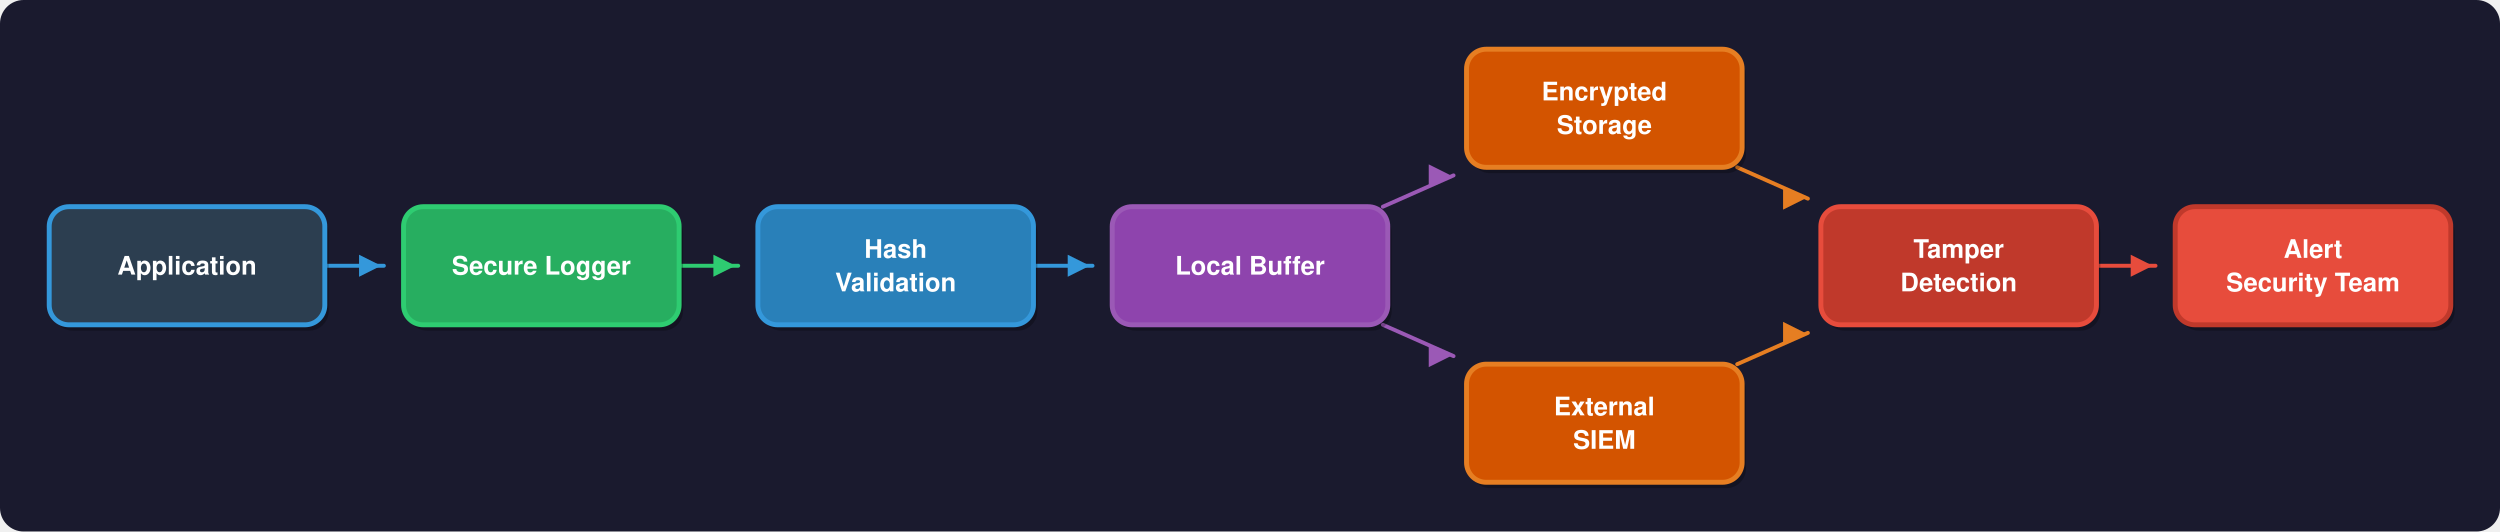
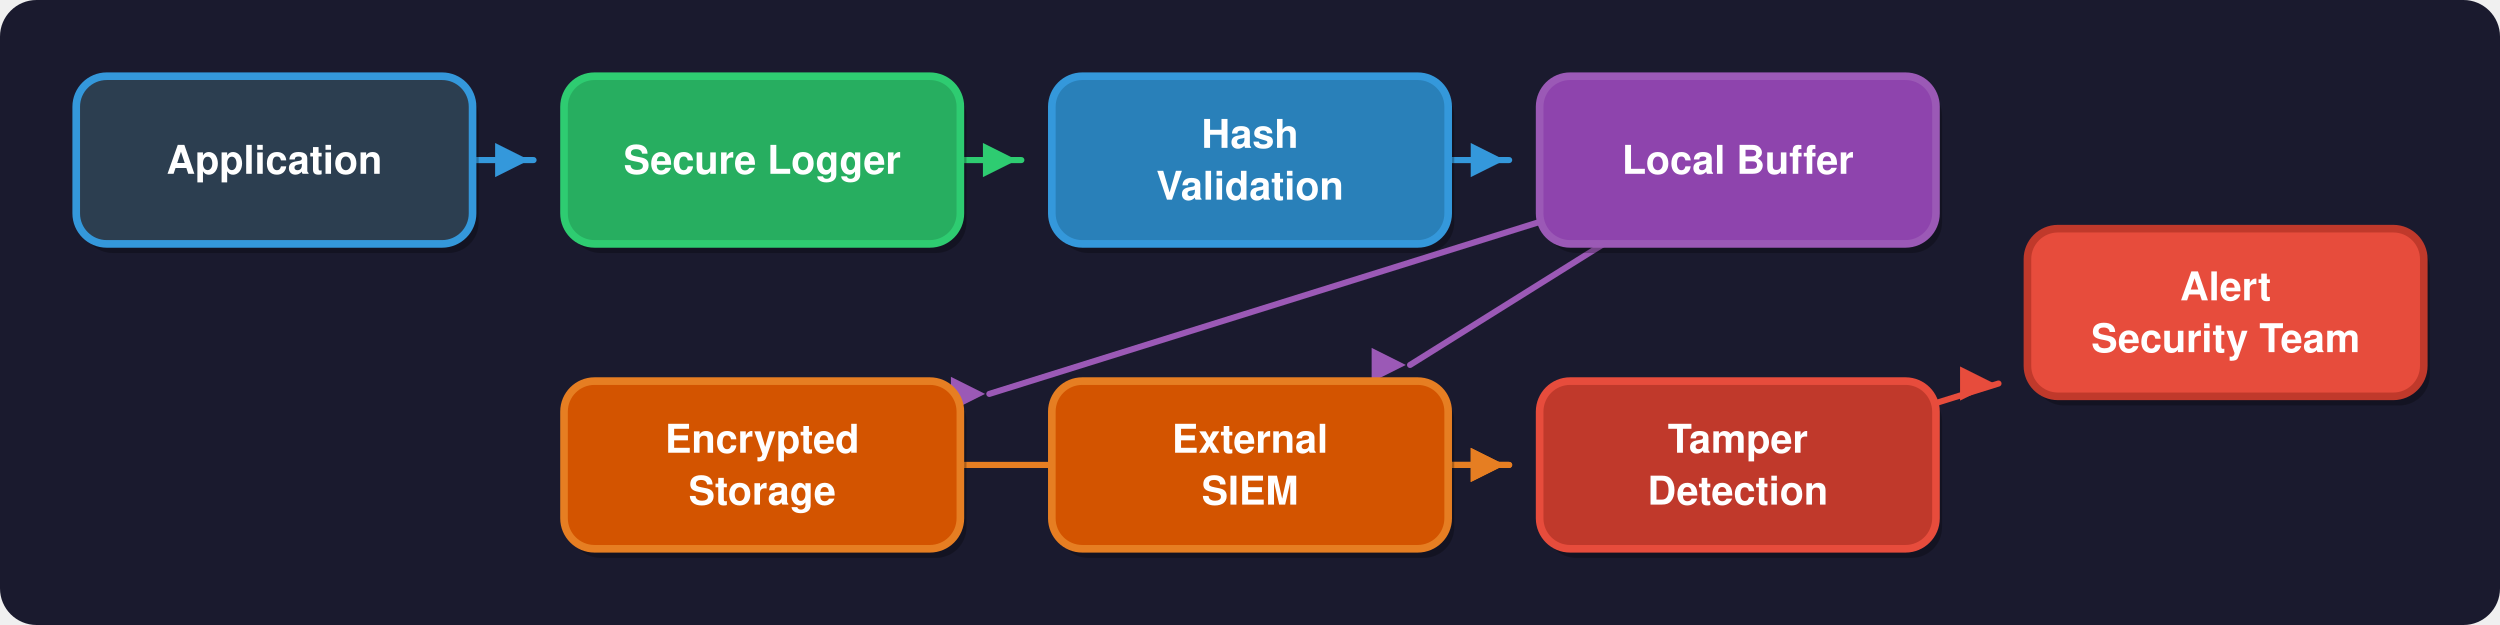
- <svg xmlns="http://www.w3.org/2000/svg" version="1.1" width="1270" height="270" viewBox="-5 15 1270 270">
+ <svg xmlns="http://www.w3.org/2000/svg" version="1.1" width="820" height="205" viewBox="-5 -5 820 205">
  <defs>
-     <marker id="ah9b59b6" viewBox="0 0 10 10" refX="9" refY="5" markerWidth="7" markerHeight="7" orient="auto-start-auto">
-       <path d="M 0 1 L 8 5 L 0 9 z" fill="#9b59b6" />
-     </marker>
    <marker id="ah3498db" viewBox="0 0 10 10" refX="9" refY="5" markerWidth="7" markerHeight="7" orient="auto-start-auto">
      <path d="M 0 1 L 8 5 L 0 9 z" fill="#3498db" />
    </marker>
    <marker id="ahe67e22" viewBox="0 0 10 10" refX="9" refY="5" markerWidth="7" markerHeight="7" orient="auto-start-auto">
      <path d="M 0 1 L 8 5 L 0 9 z" fill="#e67e22" />
    </marker>
+     <marker id="ah2ecc71" viewBox="0 0 10 10" refX="9" refY="5" markerWidth="7" markerHeight="7" orient="auto-start-auto">
+       <path d="M 0 1 L 8 5 L 0 9 z" fill="#2ecc71" />
+     </marker>
+     <marker id="ah9b59b6" viewBox="0 0 10 10" refX="9" refY="5" markerWidth="7" markerHeight="7" orient="auto-start-auto">
+       <path d="M 0 1 L 8 5 L 0 9 z" fill="#9b59b6" />
+     </marker>
    <marker id="ahe74c3c" viewBox="0 0 10 10" refX="9" refY="5" markerWidth="7" markerHeight="7" orient="auto-start-auto">
      <path d="M 0 1 L 8 5 L 0 9 z" fill="#e74c3c" />
    </marker>
-     <marker id="ah2ecc71" viewBox="0 0 10 10" refX="9" refY="5" markerWidth="7" markerHeight="7" orient="auto-start-auto">
-       <path d="M 0 1 L 8 5 L 0 9 z" fill="#2ecc71" />
-     </marker>
  </defs>
-   <rect x="-5" y="15" width="1270" height="270" fill="#1a1a2e" rx="12" ry="12" />
-   <line x1="160.0" y1="150.0" x2="190.0" y2="150.0" stroke="#3498db" stroke-width="2" stroke-linecap="round" marker-end="url(#ah3498db)" />
-   <line x1="340.0" y1="150.0" x2="370.0" y2="150.0" stroke="#2ecc71" stroke-width="2" stroke-linecap="round" marker-end="url(#ah2ecc71)" />
-   <line x1="520.0" y1="150.0" x2="550.0" y2="150.0" stroke="#3498db" stroke-width="2" stroke-linecap="round" marker-end="url(#ah3498db)" />
-   <line x1="697.5" y1="120.0" x2="733.4" y2="104.1" stroke="#9b59b6" stroke-width="2" stroke-linecap="round" marker-end="url(#ah9b59b6)" />
-   <line x1="697.5" y1="180.0" x2="733.4" y2="195.9" stroke="#9b59b6" stroke-width="2" stroke-linecap="round" marker-end="url(#ah9b59b6)" />
-   <line x1="877.5" y1="100.0" x2="913.4" y2="115.9" stroke="#e67e22" stroke-width="2" stroke-linecap="round" marker-end="url(#ahe67e22)" />
-   <line x1="877.5" y1="200.0" x2="913.4" y2="184.1" stroke="#e67e22" stroke-width="2" stroke-linecap="round" marker-end="url(#ahe67e22)" />
-   <line x1="1060.0" y1="150.0" x2="1090.0" y2="150.0" stroke="#e74c3c" stroke-width="2" stroke-linecap="round" marker-end="url(#ahe74c3c)" />
-   <rect x="22" y="123" width="140" height="60" rx="10" ry="10" fill="black" fill-opacity="0.25" />
-   <rect x="20" y="120" width="140" height="60" rx="10" ry="10" fill="#2c3e50" stroke="#3498db" stroke-width="2.5" />
-   <text x="90.0" y="154.5" text-anchor="middle" font-family="Segoe UI,Helvetica,Arial,sans-serif" font-size="13" font-weight="700" fill="#ffffff">Application</text>
-   <rect x="202" y="123" width="140" height="60" rx="10" ry="10" fill="black" fill-opacity="0.25" />
-   <rect x="200" y="120" width="140" height="60" rx="10" ry="10" fill="#27ae60" stroke="#2ecc71" stroke-width="2.5" />
-   <text x="270.0" y="154.5" text-anchor="middle" font-family="Segoe UI,Helvetica,Arial,sans-serif" font-size="13" font-weight="700" fill="#ffffff">Secure Logger</text>
-   <rect x="382" y="123" width="140" height="60" rx="10" ry="10" fill="black" fill-opacity="0.25" />
-   <rect x="380" y="120" width="140" height="60" rx="10" ry="10" fill="#2980b9" stroke="#3498db" stroke-width="2.5" />
-   <text x="450.0" y="146.0" text-anchor="middle" font-family="Segoe UI,Helvetica,Arial,sans-serif" font-size="13" font-weight="700" fill="#ffffff">Hash</text>
-   <text x="450.0" y="163.0" text-anchor="middle" font-family="Segoe UI,Helvetica,Arial,sans-serif" font-size="13" font-weight="700" fill="#ffffff">Validation</text>
-   <rect x="562" y="123" width="140" height="60" rx="10" ry="10" fill="black" fill-opacity="0.25" />
-   <rect x="560" y="120" width="140" height="60" rx="10" ry="10" fill="#8e44ad" stroke="#9b59b6" stroke-width="2.5" />
-   <text x="630.0" y="154.5" text-anchor="middle" font-family="Segoe UI,Helvetica,Arial,sans-serif" font-size="13" font-weight="700" fill="#ffffff">Local Buffer</text>
-   <rect x="742" y="43" width="140" height="60" rx="10" ry="10" fill="black" fill-opacity="0.25" />
-   <rect x="740" y="40" width="140" height="60" rx="10" ry="10" fill="#d35400" stroke="#e67e22" stroke-width="2.5" />
-   <text x="810.0" y="66.0" text-anchor="middle" font-family="Segoe UI,Helvetica,Arial,sans-serif" font-size="13" font-weight="700" fill="#ffffff">Encrypted</text>
-   <text x="810.0" y="83.0" text-anchor="middle" font-family="Segoe UI,Helvetica,Arial,sans-serif" font-size="13" font-weight="700" fill="#ffffff">Storage</text>
-   <rect x="742" y="203" width="140" height="60" rx="10" ry="10" fill="black" fill-opacity="0.25" />
-   <rect x="740" y="200" width="140" height="60" rx="10" ry="10" fill="#d35400" stroke="#e67e22" stroke-width="2.5" />
-   <text x="810.0" y="226.0" text-anchor="middle" font-family="Segoe UI,Helvetica,Arial,sans-serif" font-size="13" font-weight="700" fill="#ffffff">External</text>
-   <text x="810.0" y="243.0" text-anchor="middle" font-family="Segoe UI,Helvetica,Arial,sans-serif" font-size="13" font-weight="700" fill="#ffffff">SIEM</text>
-   <rect x="922" y="123" width="140" height="60" rx="10" ry="10" fill="black" fill-opacity="0.25" />
-   <rect x="920" y="120" width="140" height="60" rx="10" ry="10" fill="#c0392b" stroke="#e74c3c" stroke-width="2.5" />
-   <text x="990.0" y="146.0" text-anchor="middle" font-family="Segoe UI,Helvetica,Arial,sans-serif" font-size="13" font-weight="700" fill="#ffffff">Tamper</text>
-   <text x="990.0" y="163.0" text-anchor="middle" font-family="Segoe UI,Helvetica,Arial,sans-serif" font-size="13" font-weight="700" fill="#ffffff">Detection</text>
-   <rect x="1102" y="123" width="140" height="60" rx="10" ry="10" fill="black" fill-opacity="0.25" />
-   <rect x="1100" y="120" width="140" height="60" rx="10" ry="10" fill="#e74c3c" stroke="#c0392b" stroke-width="2.5" />
-   <text x="1170.0" y="146.0" text-anchor="middle" font-family="Segoe UI,Helvetica,Arial,sans-serif" font-size="13" font-weight="700" fill="#ffffff">Alert</text>
-   <text x="1170.0" y="163.0" text-anchor="middle" font-family="Segoe UI,Helvetica,Arial,sans-serif" font-size="13" font-weight="700" fill="#ffffff">Security Team</text>
+   <rect x="-5" y="-5" width="820" height="205" fill="#1a1a2e" rx="12" ry="12" />
+   <line x1="150.0" y1="47.5" x2="170.0" y2="47.5" stroke="#3498db" stroke-width="2" stroke-linecap="round" marker-end="url(#ah3498db)" />
+   <line x1="310.0" y1="47.5" x2="330.0" y2="47.5" stroke="#2ecc71" stroke-width="2" stroke-linecap="round" marker-end="url(#ah2ecc71)" />
+   <line x1="470.0" y1="47.5" x2="490.0" y2="47.5" stroke="#3498db" stroke-width="2" stroke-linecap="round" marker-end="url(#ah3498db)" />
+   <line x1="500.0" y1="67.8" x2="319.5" y2="124.2" stroke="#9b59b6" stroke-width="2" stroke-linecap="round" marker-end="url(#ah9b59b6)" />
+   <line x1="521.0" y1="75.0" x2="457.5" y2="114.7" stroke="#9b59b6" stroke-width="2" stroke-linecap="round" marker-end="url(#ah9b59b6)" />
+   <line x1="310.0" y1="147.5" x2="490.0" y2="147.5" stroke="#e67e22" stroke-width="2" stroke-linecap="round" marker-end="url(#ahe67e22)" />
+   <line x1="470.0" y1="147.5" x2="490.0" y2="147.5" stroke="#e67e22" stroke-width="2" stroke-linecap="round" marker-end="url(#ahe67e22)" />
+   <line x1="630.0" y1="127.2" x2="650.5" y2="120.8" stroke="#e74c3c" stroke-width="2" stroke-linecap="round" marker-end="url(#ahe74c3c)" />
+   <rect x="22" y="23" width="130" height="55" rx="10" ry="10" fill="black" fill-opacity="0.25" />
+   <rect x="20" y="20" width="130" height="55" rx="10" ry="10" fill="#2c3e50" stroke="#3498db" stroke-width="2.5" />
+   <text x="85.0" y="52.0" text-anchor="middle" font-family="Segoe UI,Helvetica,Arial,sans-serif" font-size="13" font-weight="700" fill="#ffffff">Application</text>
+   <rect x="182" y="23" width="130" height="55" rx="10" ry="10" fill="black" fill-opacity="0.25" />
+   <rect x="180" y="20" width="130" height="55" rx="10" ry="10" fill="#27ae60" stroke="#2ecc71" stroke-width="2.5" />
+   <text x="245.0" y="52.0" text-anchor="middle" font-family="Segoe UI,Helvetica,Arial,sans-serif" font-size="13" font-weight="700" fill="#ffffff">Secure Logger</text>
+   <rect x="342" y="23" width="130" height="55" rx="10" ry="10" fill="black" fill-opacity="0.25" />
+   <rect x="340" y="20" width="130" height="55" rx="10" ry="10" fill="#2980b9" stroke="#3498db" stroke-width="2.5" />
+   <text x="405.0" y="43.5" text-anchor="middle" font-family="Segoe UI,Helvetica,Arial,sans-serif" font-size="13" font-weight="700" fill="#ffffff">Hash</text>
+   <text x="405.0" y="60.5" text-anchor="middle" font-family="Segoe UI,Helvetica,Arial,sans-serif" font-size="13" font-weight="700" fill="#ffffff">Validation</text>
+   <rect x="502" y="23" width="130" height="55" rx="10" ry="10" fill="black" fill-opacity="0.25" />
+   <rect x="500" y="20" width="130" height="55" rx="10" ry="10" fill="#8e44ad" stroke="#9b59b6" stroke-width="2.5" />
+   <text x="565.0" y="52.0" text-anchor="middle" font-family="Segoe UI,Helvetica,Arial,sans-serif" font-size="13" font-weight="700" fill="#ffffff">Local Buffer</text>
+   <rect x="182" y="123" width="130" height="55" rx="10" ry="10" fill="black" fill-opacity="0.25" />
+   <rect x="180" y="120" width="130" height="55" rx="10" ry="10" fill="#d35400" stroke="#e67e22" stroke-width="2.5" />
+   <text x="245.0" y="143.5" text-anchor="middle" font-family="Segoe UI,Helvetica,Arial,sans-serif" font-size="13" font-weight="700" fill="#ffffff">Encrypted</text>
+   <text x="245.0" y="160.5" text-anchor="middle" font-family="Segoe UI,Helvetica,Arial,sans-serif" font-size="13" font-weight="700" fill="#ffffff">Storage</text>
+   <rect x="342" y="123" width="130" height="55" rx="10" ry="10" fill="black" fill-opacity="0.25" />
+   <rect x="340" y="120" width="130" height="55" rx="10" ry="10" fill="#d35400" stroke="#e67e22" stroke-width="2.5" />
+   <text x="405.0" y="143.5" text-anchor="middle" font-family="Segoe UI,Helvetica,Arial,sans-serif" font-size="13" font-weight="700" fill="#ffffff">External</text>
+   <text x="405.0" y="160.5" text-anchor="middle" font-family="Segoe UI,Helvetica,Arial,sans-serif" font-size="13" font-weight="700" fill="#ffffff">SIEM</text>
+   <rect x="502" y="123" width="130" height="55" rx="10" ry="10" fill="black" fill-opacity="0.25" />
+   <rect x="500" y="120" width="130" height="55" rx="10" ry="10" fill="#c0392b" stroke="#e74c3c" stroke-width="2.5" />
+   <text x="565.0" y="143.5" text-anchor="middle" font-family="Segoe UI,Helvetica,Arial,sans-serif" font-size="13" font-weight="700" fill="#ffffff">Tamper</text>
+   <text x="565.0" y="160.5" text-anchor="middle" font-family="Segoe UI,Helvetica,Arial,sans-serif" font-size="13" font-weight="700" fill="#ffffff">Detection</text>
+   <rect x="662" y="73" width="130" height="55" rx="10" ry="10" fill="black" fill-opacity="0.25" />
+   <rect x="660" y="70" width="130" height="55" rx="10" ry="10" fill="#e74c3c" stroke="#c0392b" stroke-width="2.5" />
+   <text x="725.0" y="93.5" text-anchor="middle" font-family="Segoe UI,Helvetica,Arial,sans-serif" font-size="13" font-weight="700" fill="#ffffff">Alert</text>
+   <text x="725.0" y="110.5" text-anchor="middle" font-family="Segoe UI,Helvetica,Arial,sans-serif" font-size="13" font-weight="700" fill="#ffffff">Security Team</text>
</svg>
